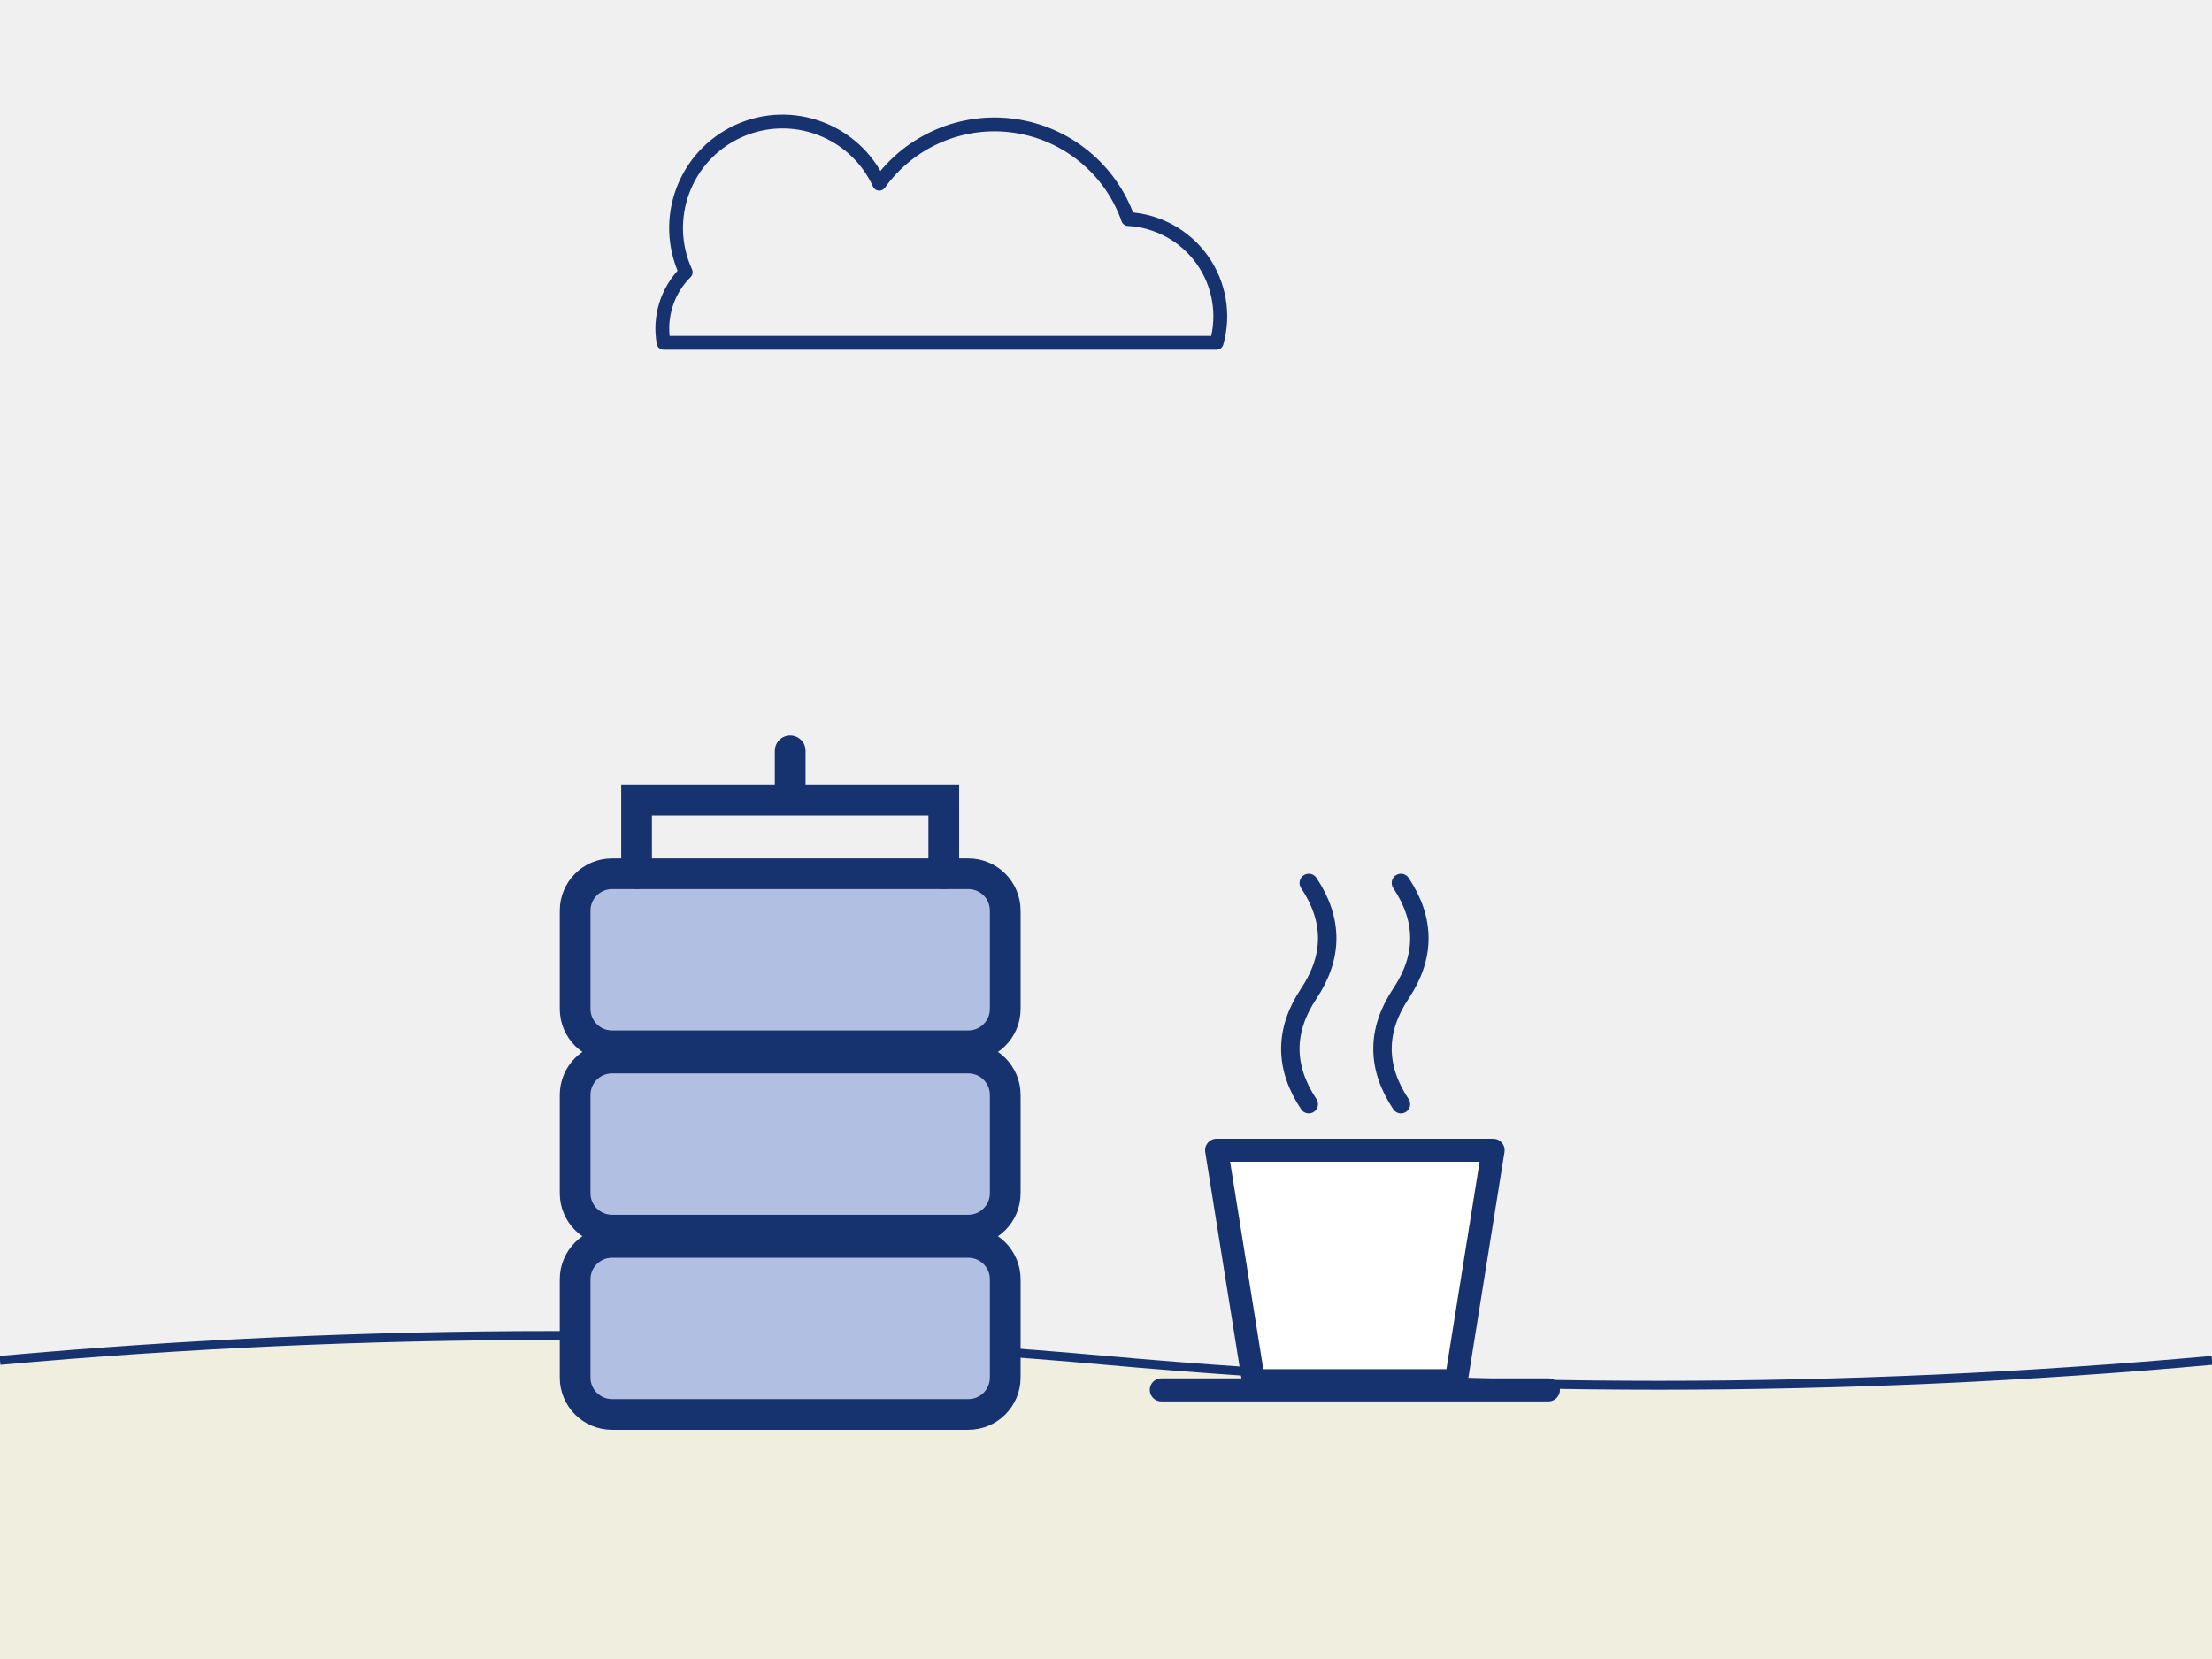
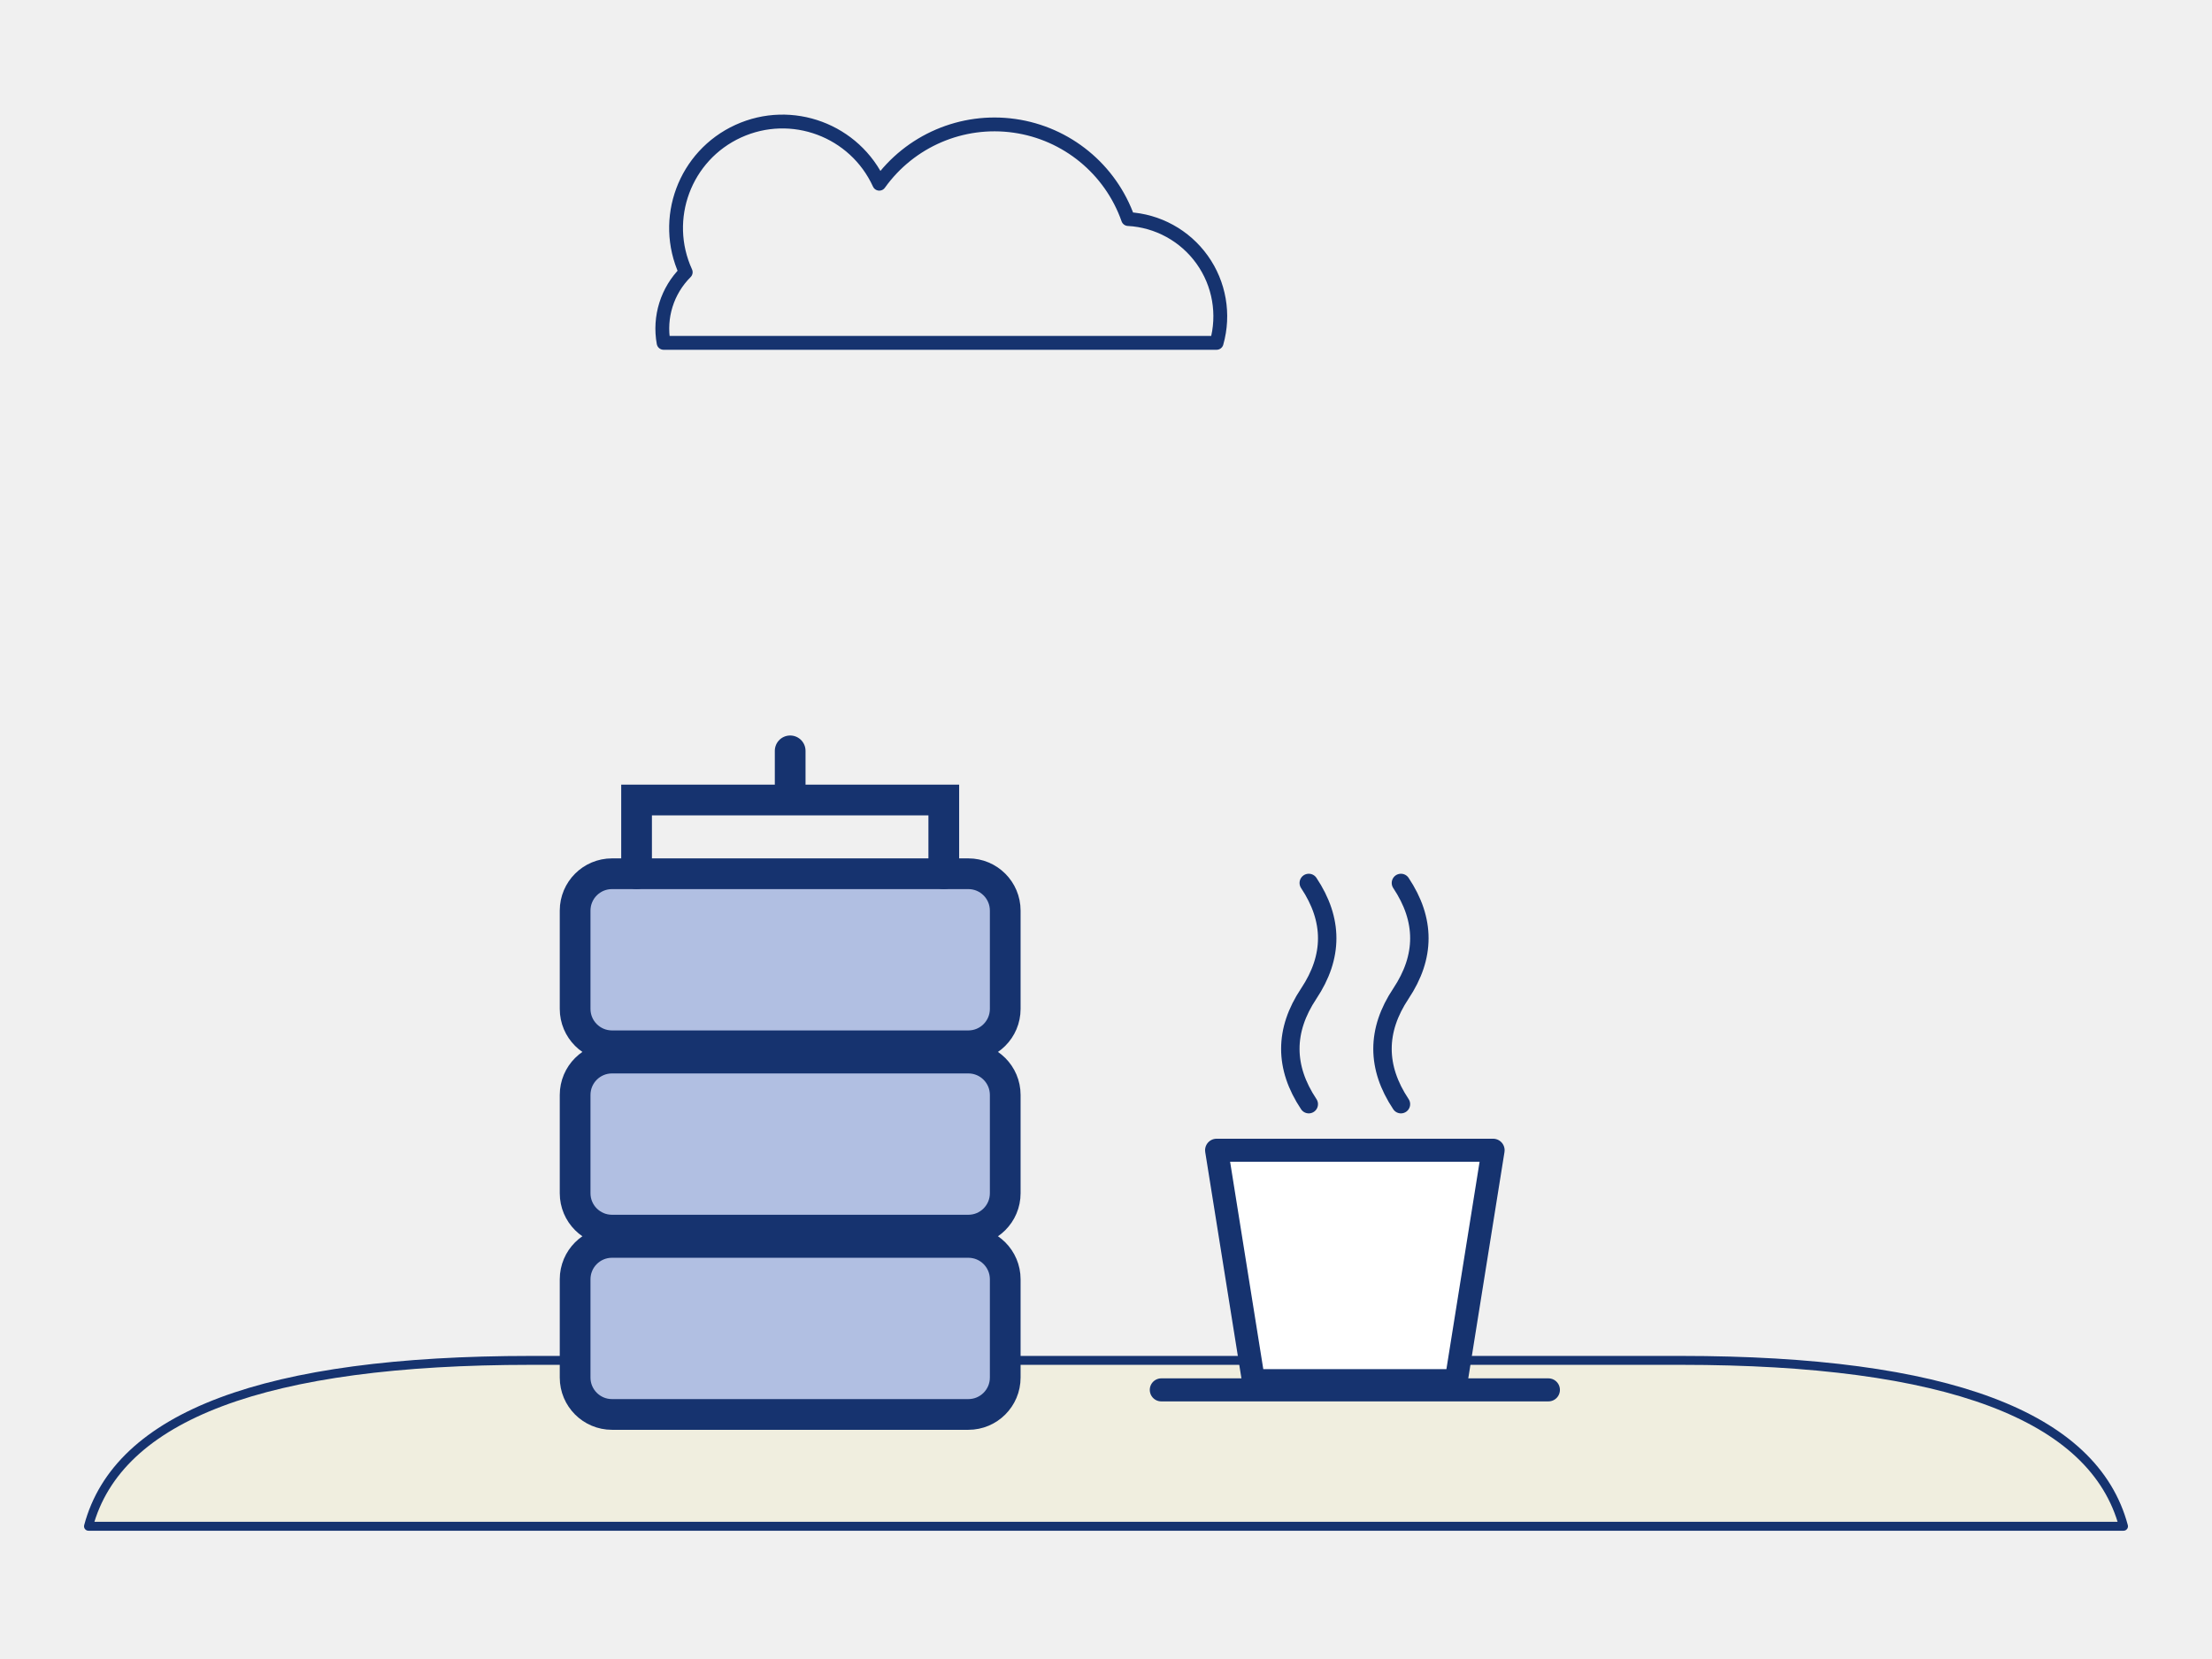
<svg xmlns="http://www.w3.org/2000/svg" viewBox="0 0 720 540" width="720" height="540">
-   <path d="M0 442.8q180.0 -16.2 360.0 0t360.0 0V540H0z" fill="#F0EEDF" />
-   <path d="M0 442.8q180.0 -16.2 360.0 0t360.0 0" fill="none" stroke="#16336F" stroke-width="2.9" />
+   <path d="M28.8 496.8q14.4 -54.0 144.0 -54.0h374.4q129.6 0 144.0 54.0z" fill="#F0EEDF" stroke="#16336F" stroke-width="2.9" stroke-linejoin="round" />
  <rect x="187.2" y="404.4" width="140.0" height="56.0" rx="12.0" fill="#B1BFE2" stroke="#16336F" stroke-width="10.0" />
  <rect x="187.2" y="344.4" width="140.0" height="56.0" rx="12.0" fill="#B1BFE2" stroke="#16336F" stroke-width="10.0" />
  <rect x="187.2" y="284.4" width="140.0" height="56.0" rx="12.0" fill="#B1BFE2" stroke="#16336F" stroke-width="10.0" />
  <path d="M207.2 284.4v-24.0h100.0v24.0M257.2 260.4v-16.0" fill="none" stroke="#16336F" stroke-width="10.0" stroke-linecap="round" />
  <path d="M396 374.4h90.0l-12.0 75.0h-66.0z" fill="#FFFFFF" stroke="#16336F" stroke-width="7.5" stroke-linejoin="round" />
  <path d="M378.0 452.4h126.0" stroke="#16336F" stroke-width="7.5" stroke-linecap="round" />
  <path d="M426.0 359.4q-12.0-18.0 0-36.0q12.0-18.0 0-36.0" fill="none" stroke="#16336F" stroke-width="6.0" stroke-linecap="round" />
  <path d="M456.0 359.4q-12.0-18.0 0-36.0q12.0-18.0 0-36.0" fill="none" stroke="#16336F" stroke-width="6.0" stroke-linecap="round" />
  <path d="M216.0 111.6h180a31.7 31.7 0 0 0-28.8-40.3a46.1 46.1 0 0 0-81.0-11.5a34.6 34.6 0 0 0-63.0 28.8a25.9 25.9 0 0 0-7.2 23.0z" fill="none" stroke="#16336F" stroke-width="4.5" stroke-linejoin="round" stroke-linecap="round" />
</svg>
